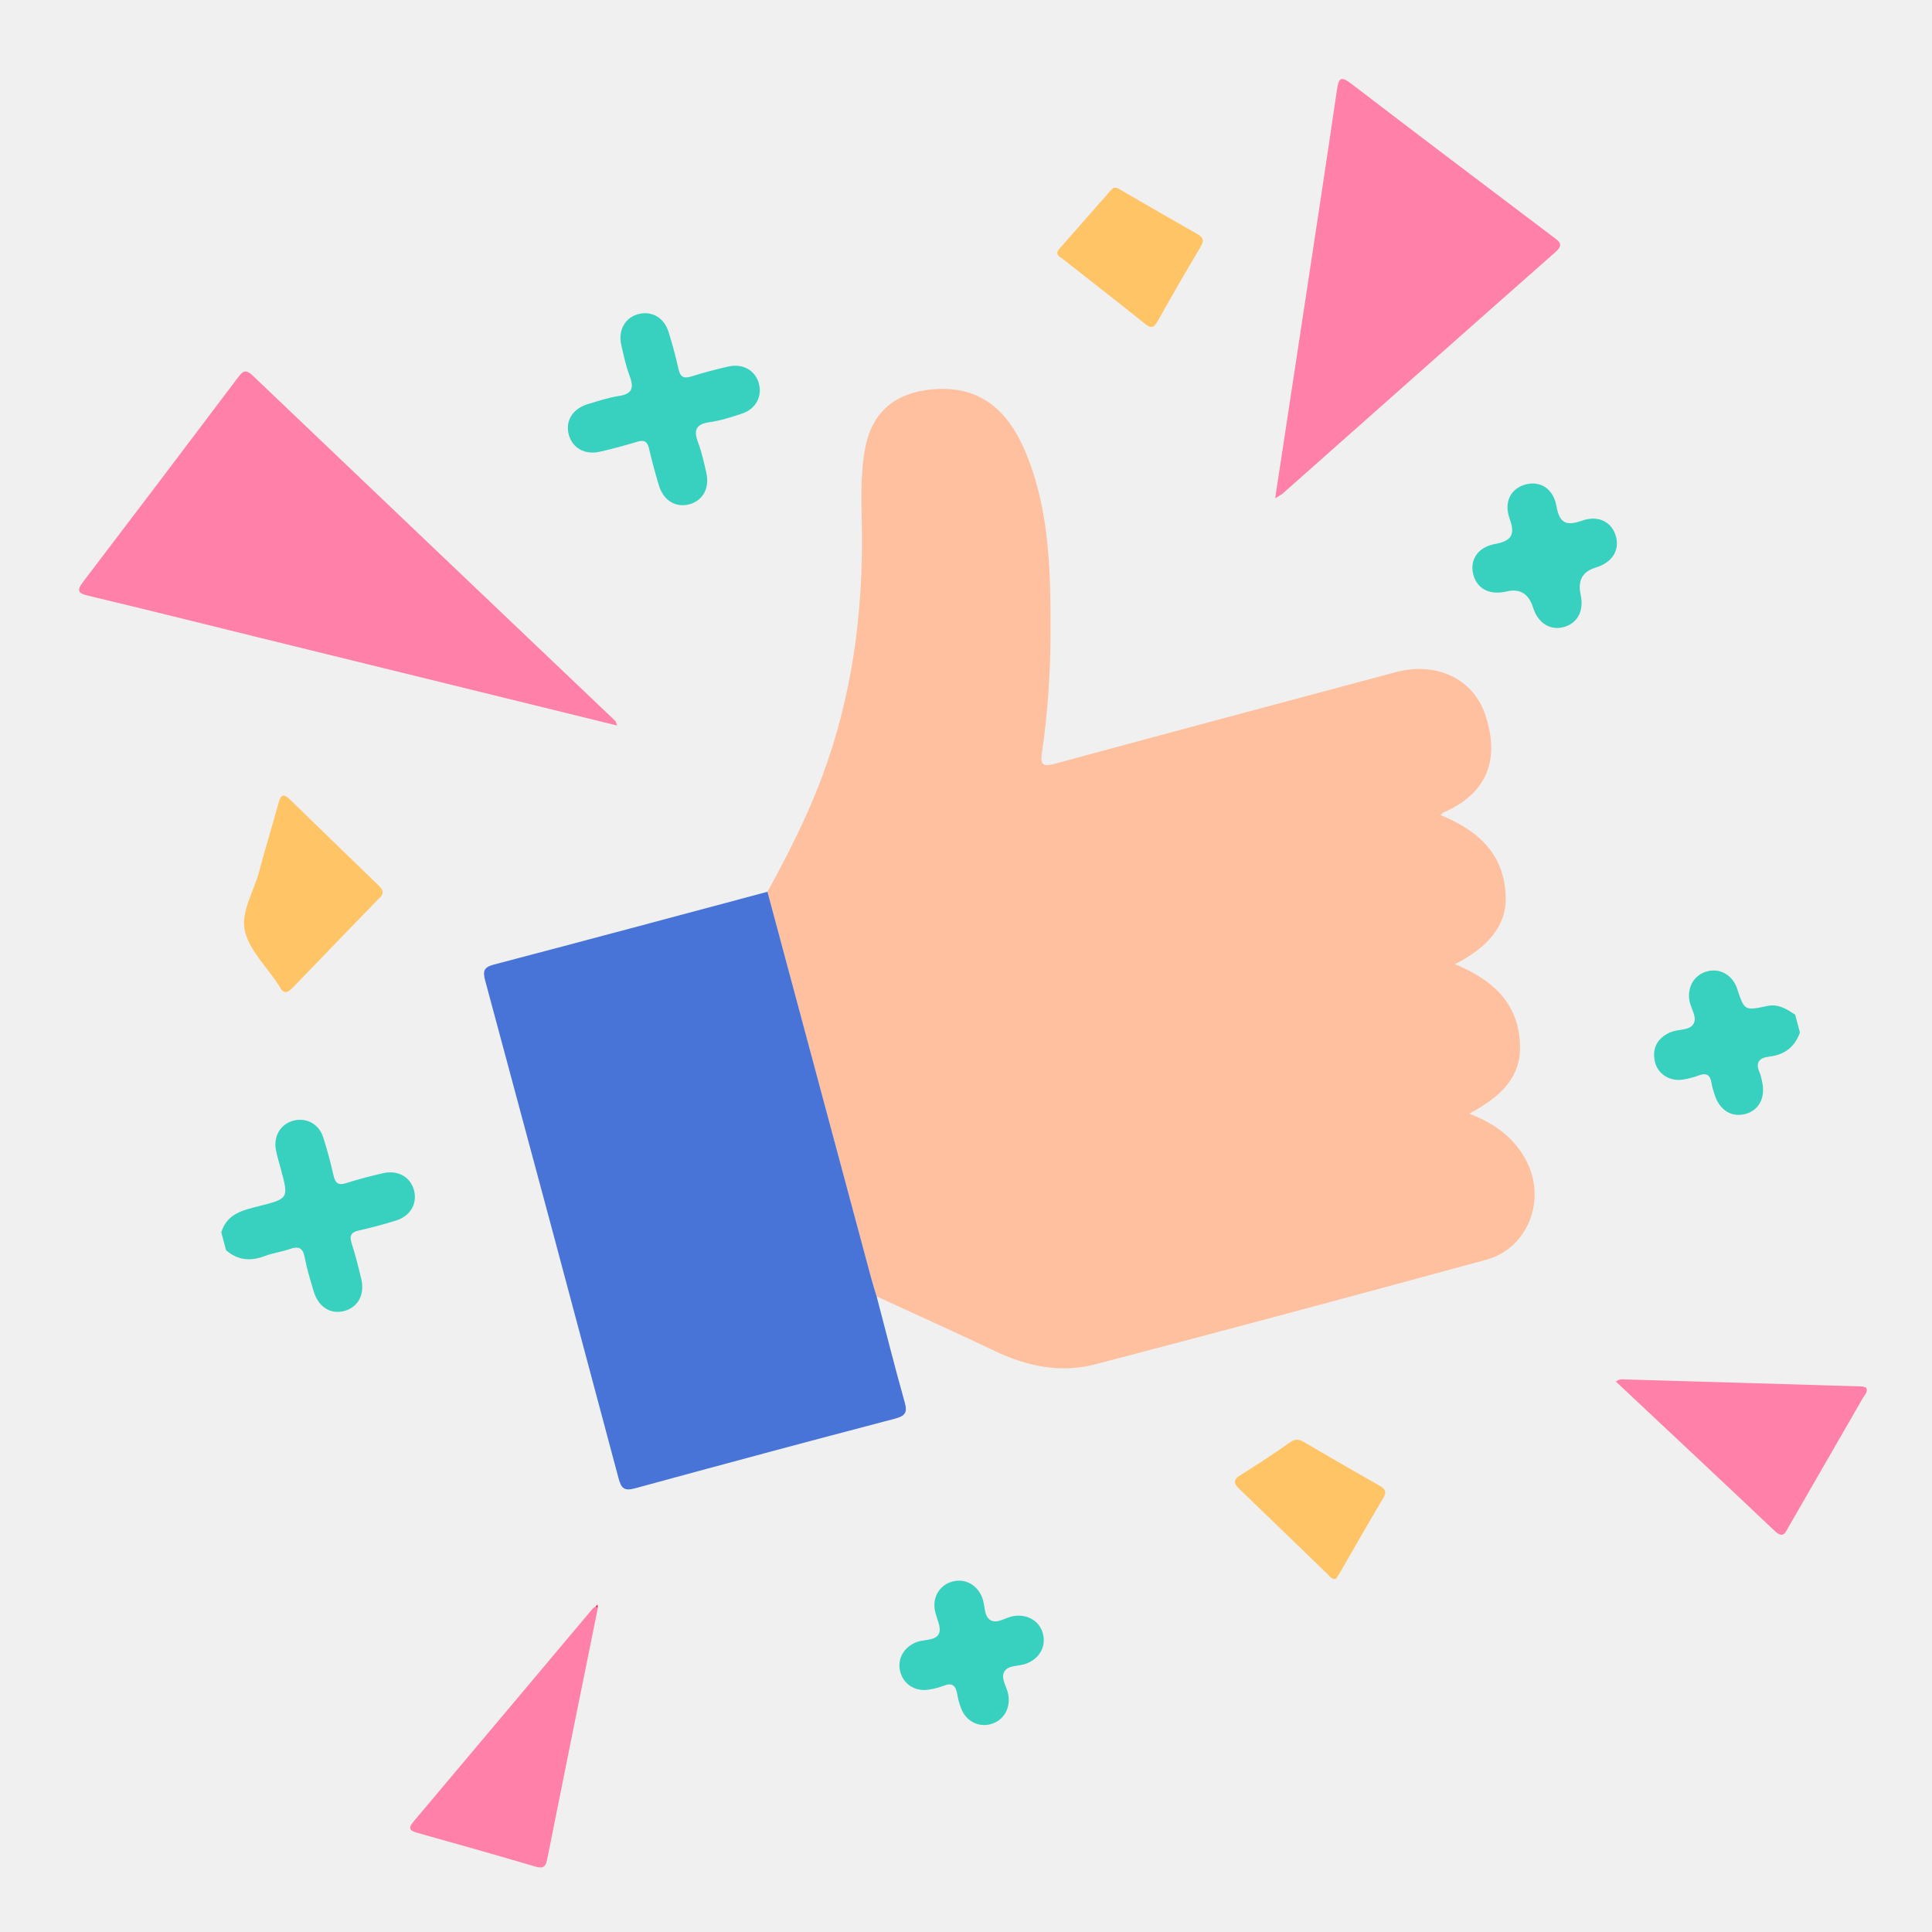
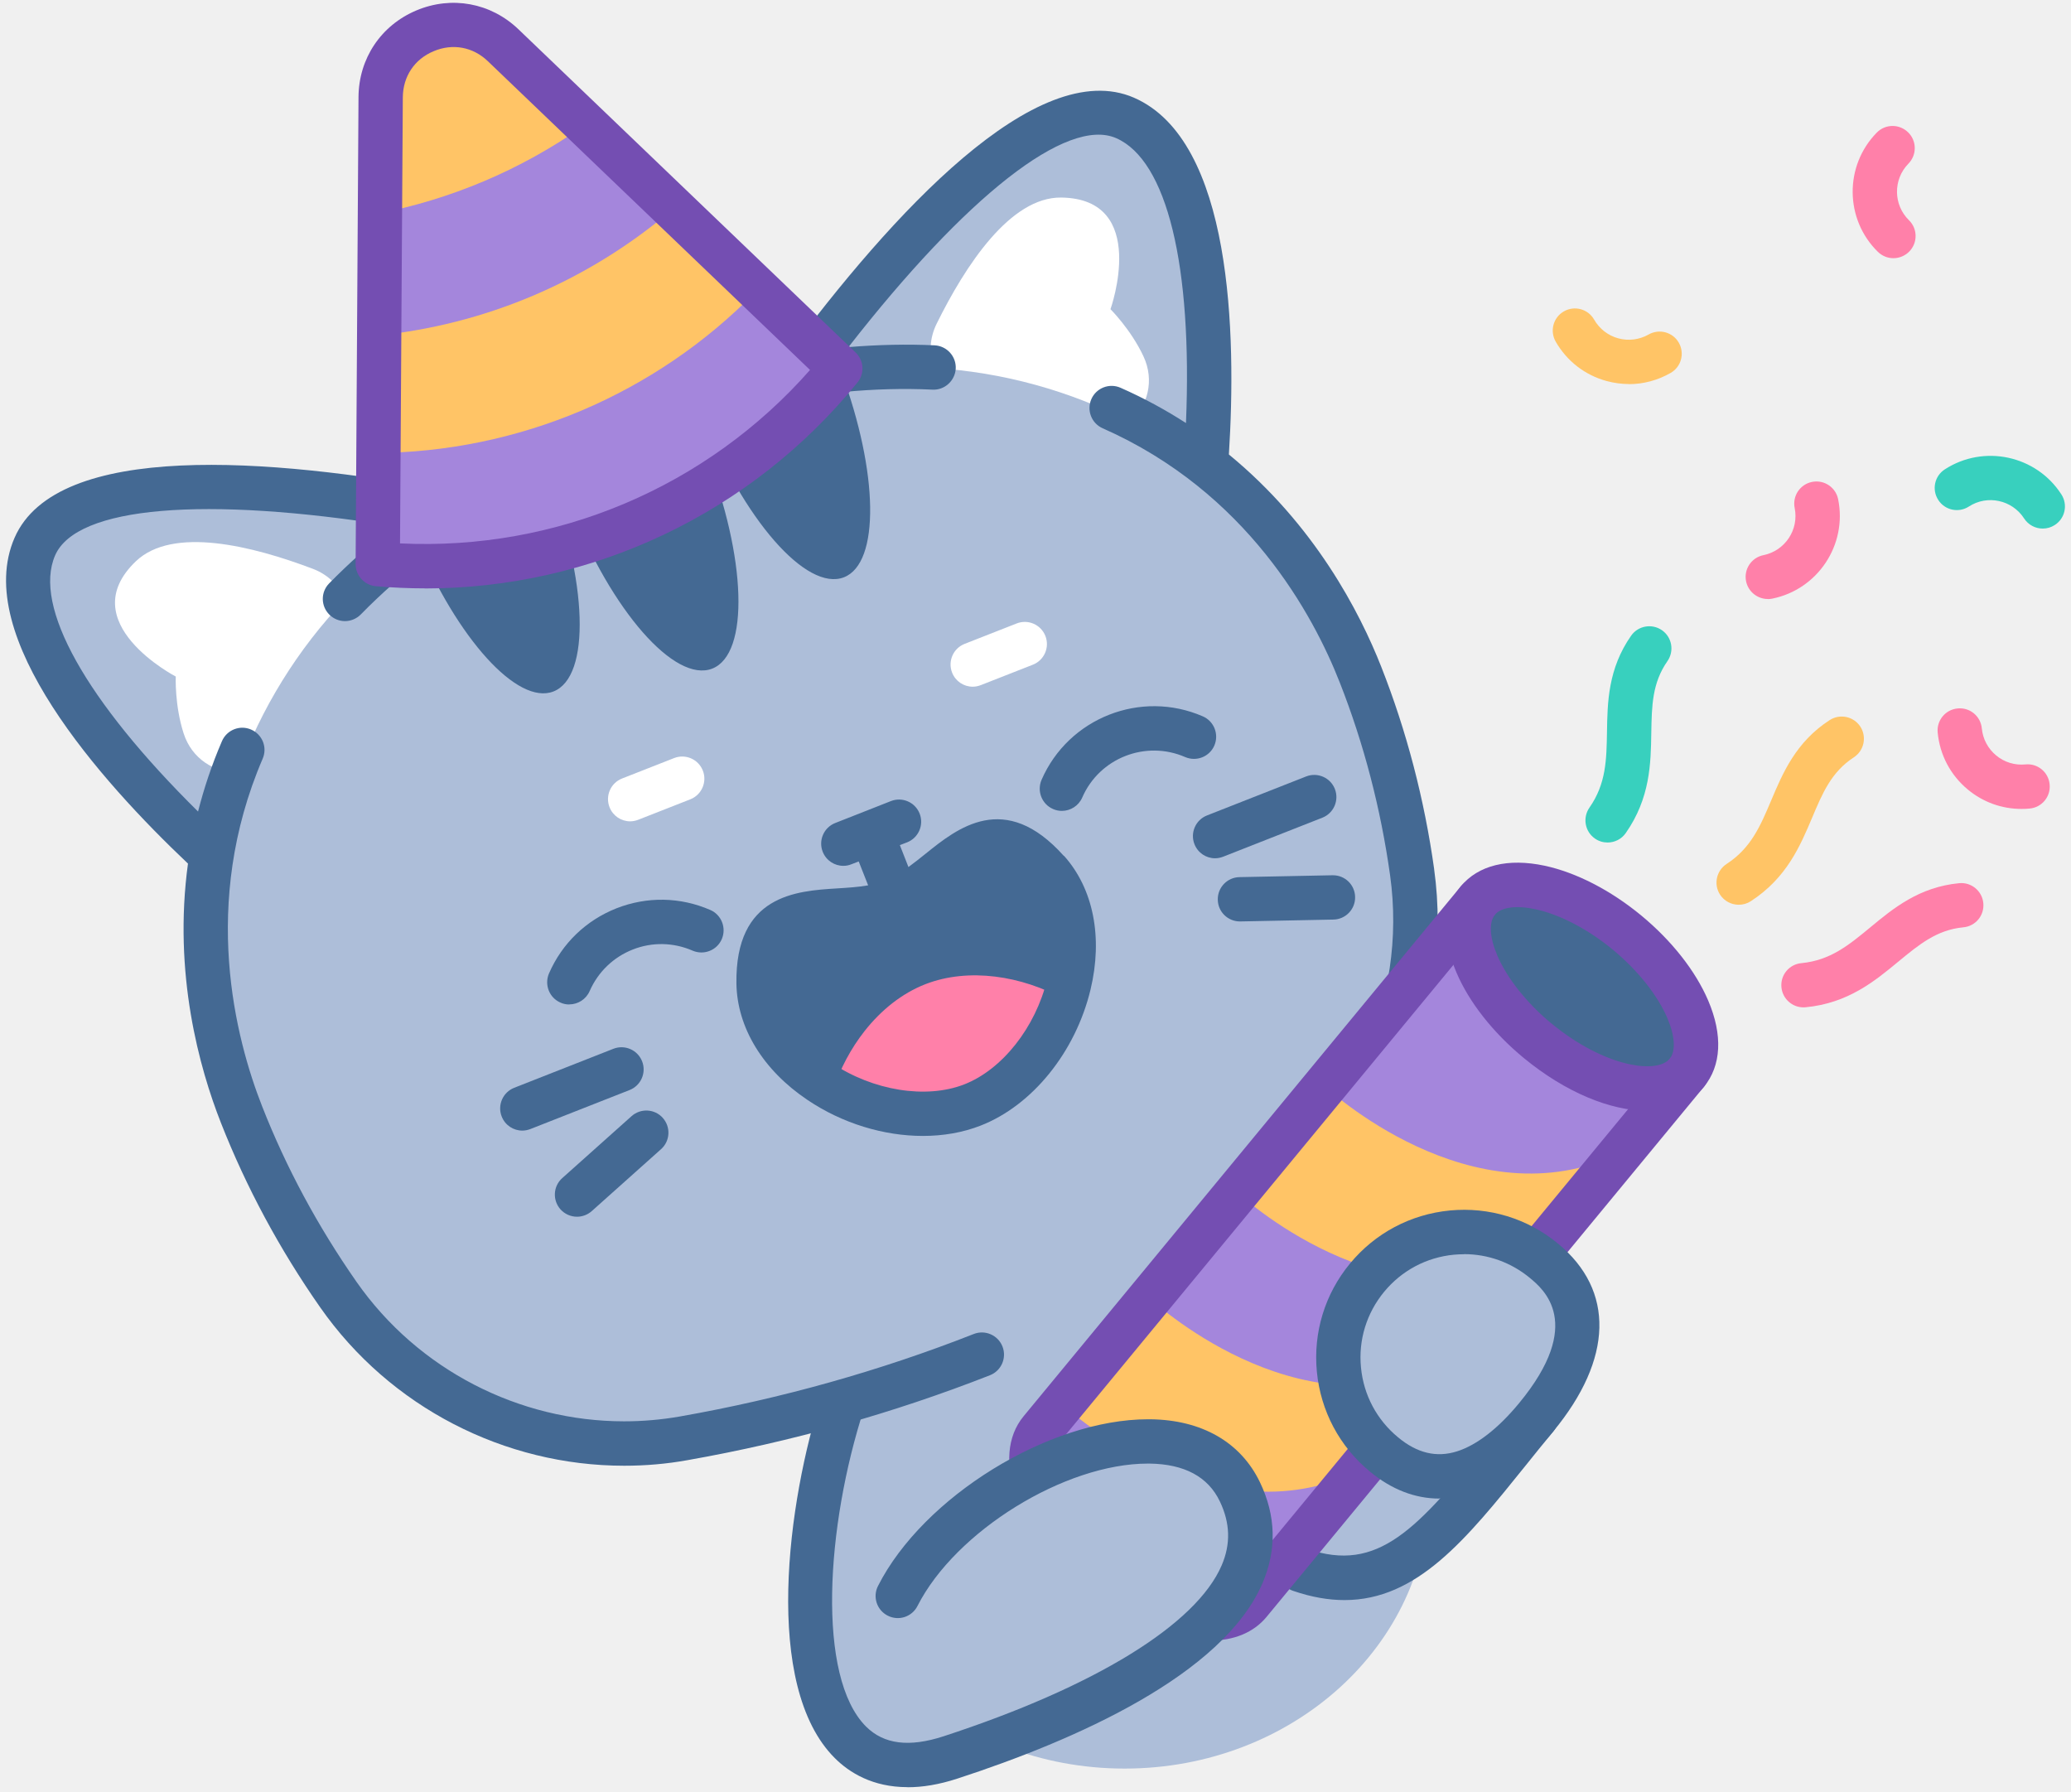
- <svg xmlns="http://www.w3.org/2000/svg" width="196" height="196" viewBox="0 0 196 196" fill="none">
-   <g clip-path="url(#clip0_664_9010)">
-     <path d="M22.453 125.016C23.03 123.115 24.655 122.77 26.287 122.358C29.292 121.596 29.285 121.568 28.501 118.629C28.327 117.977 28.119 117.33 27.993 116.669C27.721 115.232 28.494 113.998 29.823 113.677C31.09 113.367 32.34 114.024 32.776 115.344C33.197 116.625 33.536 117.94 33.837 119.257C34.016 120.037 34.328 120.282 35.126 120.025C36.361 119.629 37.623 119.299 38.889 119.016C40.409 118.669 41.696 119.446 42.019 120.83C42.33 122.149 41.61 123.377 40.181 123.821C38.942 124.204 37.684 124.55 36.417 124.829C35.607 125.007 35.43 125.361 35.676 126.136C36.051 127.325 36.363 128.536 36.649 129.749C37.02 131.311 36.35 132.577 34.995 132.979C33.58 133.397 32.301 132.618 31.823 131.008C31.481 129.861 31.13 128.713 30.907 127.543C30.718 126.546 30.259 126.41 29.391 126.716C28.559 127.008 27.662 127.119 26.839 127.43C25.402 127.975 24.114 127.854 22.937 126.841L22.452 125.03L22.453 125.016Z" fill="#38D0BE" />
-     <path d="M182.604 104.742C182.09 106.204 181.046 107.01 179.519 107.186C178.461 107.31 178.049 107.787 178.52 108.834C178.647 109.115 178.697 109.43 178.765 109.735C179.136 111.374 178.43 112.685 176.996 113.03C175.622 113.36 174.428 112.592 173.949 111.06C173.825 110.662 173.691 110.262 173.626 109.857C173.504 109.048 173.117 108.811 172.341 109.101C171.808 109.3 171.247 109.446 170.682 109.528C169.34 109.72 168.123 108.911 167.872 107.637C167.605 106.285 168.17 105.318 169.408 104.741C169.454 104.72 169.509 104.714 169.555 104.693C170.313 104.382 171.419 104.564 171.812 103.859C172.2 103.165 171.514 102.296 171.387 101.484C171.174 100.109 171.872 98.93 173.123 98.56C174.43 98.176 175.701 98.862 176.21 100.231C176.227 100.278 176.237 100.331 176.254 100.379C176.977 102.514 176.983 102.551 179.271 102.059C180.429 101.809 181.249 102.375 182.115 102.932L182.6 104.743L182.604 104.742Z" fill="#38D0BE" />
-     <path d="M77.858 90.47C79.942 86.689 81.886 82.852 83.4 78.796C86.428 70.699 87.551 62.315 87.438 53.713C87.4 50.967 87.252 48.207 87.768 45.481C88.463 41.796 90.776 39.869 94.514 39.506C99.425 39.031 102.346 41.626 104.168 46.172C106.524 52.033 106.589 58.218 106.574 64.391C106.563 68.393 106.283 72.385 105.706 76.348C105.517 77.641 105.82 77.806 107.039 77.475C118.543 74.349 130.057 71.281 141.572 68.196C145.722 67.084 149.468 68.862 150.681 72.519C152.23 77.177 150.773 80.561 146.414 82.436C146.337 82.47 146.279 82.559 146.143 82.694C149.999 84.254 152.714 86.71 152.754 91.172C152.78 93.861 151.02 96.084 147.594 97.817C151.397 99.374 154.124 101.757 154.208 106.161C154.262 108.989 152.64 111.11 149.044 112.971C151.58 113.965 153.635 115.373 154.891 117.853C156.879 121.781 155 126.65 150.768 127.805C137.561 131.4 124.34 134.96 111.095 138.414C107.615 139.321 104.206 138.625 100.952 137.073C96.966 135.173 92.941 133.366 88.929 131.516C88.738 130.868 88.531 130.225 88.354 129.578C84.853 116.544 81.352 103.51 77.854 90.471L77.858 90.47Z" fill="#FEC09E" />
-     <path d="M77.858 90.47C81.359 103.504 84.856 116.539 88.358 129.577C88.532 130.229 88.738 130.868 88.933 131.515C89.873 135.085 90.769 138.671 91.772 142.224C92.07 143.27 91.867 143.639 90.799 143.921C81.994 146.233 73.2 148.59 64.418 150.99C63.316 151.29 63.022 150.98 62.751 149.97C58.268 133.127 53.757 116.292 49.219 99.468C48.966 98.522 49.075 98.126 50.102 97.855C59.36 95.427 68.607 92.94 77.854 90.471L77.858 90.47Z" fill="#4874D7" />
-     <path d="M62.611 73.604C50.36 70.593 38.304 67.634 26.252 64.673C20.502 63.259 14.758 61.817 9 60.448C7.926 60.192 7.728 59.952 8.446 59.009C13.681 52.145 18.889 45.259 24.087 38.37C24.539 37.77 24.838 37.341 25.613 38.078C37.867 49.776 50.143 61.446 62.414 73.131C62.477 73.187 62.485 73.297 62.611 73.604Z" fill="#FF80A9" />
-     <path d="M129.365 50.554C130.327 44.244 131.236 38.298 132.136 32.35C133.312 24.602 134.494 16.858 135.635 9.107C135.799 7.997 135.976 7.643 137.05 8.464C143.856 13.676 150.698 18.848 157.544 24.015C158.188 24.502 158.688 24.791 157.781 25.591C148.551 33.727 139.353 41.899 130.146 50.056C130.007 50.179 129.83 50.261 129.365 50.554Z" fill="#FF80A9" />
-     <path d="M163.913 140.192C164.246 139.839 164.687 139.941 165.086 139.951C173.023 140.175 180.955 140.413 188.892 140.655C189.04 140.658 189.186 140.736 189.326 140.776C189.528 141.209 189.193 141.471 189.028 141.757C186.516 146.131 183.989 150.497 181.472 154.868C181.135 155.459 180.922 156.146 180.049 155.318C174.696 150.248 169.309 145.212 163.937 140.168L163.914 140.196L163.913 140.192Z" fill="#FF80A9" />
-     <path d="M60.652 163.128C58.931 171.63 57.201 180.13 55.508 188.637C55.338 189.502 55.002 189.566 54.243 189.343C50.305 188.185 46.355 187.061 42.401 185.959C41.604 185.737 41.329 185.53 41.978 184.765C48.049 177.574 54.097 170.363 60.152 163.163C60.215 163.09 60.325 163.052 60.414 162.998C60.492 163.046 60.568 163.09 60.652 163.128Z" fill="#FF80A9" />
-     <path d="M76.977 38.869C77.361 40.177 76.687 41.492 75.3 41.95C74.215 42.31 73.109 42.675 71.986 42.829C70.521 43.032 70.371 43.71 70.834 44.937C71.2 45.904 71.42 46.932 71.653 47.948C72.011 49.508 71.323 50.771 69.955 51.155C68.585 51.535 67.313 50.793 66.855 49.277C66.478 48.032 66.136 46.773 65.845 45.51C65.676 44.783 65.355 44.597 64.641 44.815C63.397 45.195 62.137 45.533 60.874 45.824C59.33 46.181 58.057 45.453 57.697 44.078C57.34 42.699 58.089 41.467 59.617 41.006C60.662 40.687 61.711 40.337 62.785 40.174C64.145 39.969 64.326 39.343 63.885 38.163C63.504 37.143 63.268 36.068 63.029 35.001C62.683 33.468 63.436 32.188 64.817 31.852C66.145 31.527 67.376 32.241 67.823 33.669C68.212 34.911 68.549 36.171 68.832 37.437C69.01 38.23 69.34 38.444 70.131 38.193C71.371 37.8 72.632 37.467 73.898 37.184C75.358 36.853 76.596 37.561 76.981 38.868L76.977 38.869Z" fill="#38D0BE" />
-     <path d="M38.744 90.205C38.973 90.756 38.577 91.014 38.302 91.294C35.453 94.249 32.583 97.188 29.745 100.153C29.199 100.722 28.771 100.927 28.351 100.069C28.305 99.978 28.236 99.897 28.178 99.809C27.011 98.03 25.288 96.382 24.84 94.436C24.401 92.539 25.743 90.466 26.277 88.465C26.904 86.105 27.624 83.768 28.273 81.412C28.491 80.629 28.77 80.48 29.395 81.089C32.369 83.994 35.364 86.879 38.349 89.776C38.495 89.922 38.633 90.08 38.748 90.204L38.744 90.205Z" fill="#FFC466" />
-     <path d="M112.965 19.067C113.333 18.973 113.58 19.205 113.84 19.355C116.364 20.805 118.872 22.277 121.408 23.707C122.027 24.055 122.213 24.345 121.809 25.027C120.318 27.528 118.867 30.048 117.442 32.586C117.069 33.255 116.782 33.345 116.162 32.847C113.405 30.64 110.612 28.476 107.839 26.29C107.505 26.026 106.95 25.821 107.488 25.22C109.215 23.277 110.916 21.32 112.632 19.368C112.731 19.255 112.861 19.16 112.961 19.069L112.965 19.067Z" fill="#FFC466" />
-     <path d="M135.539 160.175C135.092 160.26 134.926 159.933 134.717 159.731C131.722 156.845 128.74 153.943 125.738 151.063C125.157 150.503 125.056 150.142 125.839 149.652C127.558 148.583 129.252 147.465 130.907 146.301C131.448 145.923 131.832 146.036 132.317 146.315C134.837 147.784 137.352 149.25 139.893 150.683C140.493 151.022 140.735 151.298 140.318 151.997C138.823 154.498 137.389 157.035 135.93 159.557C135.799 159.777 135.653 159.989 135.538 160.171L135.539 160.175Z" fill="#FFC466" />
-     <path d="M158.719 63.593C157.306 64.019 156.031 63.235 155.53 61.639C155.089 60.23 154.196 59.684 152.852 60.001C151.169 60.401 149.888 59.773 149.482 58.355C149.062 56.884 149.858 55.524 151.641 55.193C153.305 54.88 153.759 54.289 153.155 52.63C152.528 50.904 153.291 49.548 154.763 49.15C156.24 48.754 157.579 49.551 157.903 51.354C158.212 53.087 158.892 53.388 160.496 52.82C162.206 52.215 163.575 52.996 163.951 54.478C164.31 55.9 163.505 57.095 161.855 57.589C160.538 57.985 160.039 58.904 160.359 60.345C160.708 61.921 160.071 63.183 158.719 63.593Z" fill="#38D0BE" />
-     <path d="M100.55 174.903C99.302 175.268 98.019 174.632 97.523 173.359C97.334 172.879 97.188 172.366 97.107 171.857C96.968 171.015 96.608 170.671 95.739 171.016C95.259 171.205 94.743 171.326 94.231 171.411C92.864 171.635 91.685 170.89 91.338 169.629C90.991 168.367 91.646 167.139 92.921 166.616C93.721 166.285 94.952 166.486 95.27 165.693C95.528 165.063 94.961 164.12 94.829 163.305C94.608 161.95 95.385 160.762 96.653 160.44C97.92 160.113 99.133 160.776 99.643 162.067C99.943 162.832 99.796 163.924 100.457 164.347C101.144 164.788 102.015 164.076 102.826 163.949C104.271 163.722 105.502 164.47 105.82 165.8C106.125 167.068 105.443 168.256 104.142 168.764C103.377 169.064 102.275 168.894 101.88 169.595C101.489 170.291 102.178 171.158 102.301 171.971C102.51 173.347 101.81 174.531 100.557 174.897L100.55 174.903Z" fill="#38D0BE" />
-     <path d="M60.409 162.995C60.479 162.92 60.551 162.849 60.621 162.774C60.627 162.893 60.636 163.007 60.647 163.125C60.563 163.087 60.486 163.043 60.409 162.995Z" fill="#E52A50" />
-     <path d="M163.936 140.164L163.913 140.045C163.912 140.093 163.916 140.139 163.916 140.187L163.936 140.164Z" fill="#E52A50" />
-   </g>
-   <defs>
-     <clipPath id="clip0_664_9010">
-       <rect width="160" height="160" fill="white" transform="translate(0.0205078 41.411) rotate(-15)" />
-     </clipPath>
-   </defs>
+ <svg xmlns="http://www.w3.org/2000/svg" width="222" height="192" viewBox="0 0 222 192" fill="none">
+   <path d="M131.65 131.984C132.69 131.344 133.73 130.694 134.76 130.024C146.97 122.124 153.4 107.924 151.39 93.524C150.36 86.144 148.51 79.084 145.86 72.334C142.79 64.524 137.44 56.164 129.29 49.814C130.03 39.554 130.48 16.954 120.62 12.664C110.7 8.344 93.1 30.214 85.581 40.424C80.311 41.544 73.8 43.714 66.501 46.624C59.181 49.464 52.931 52.314 48.31 55.074C35.84 52.714 8.07 48.694 3.75 58.604C-0.54 68.454 15.161 84.684 22.701 91.704C21.05 101.914 22.831 111.684 25.901 119.494C28.55 126.244 32.011 132.674 36.281 138.784C44.611 150.704 58.99 156.724 73.311 154.194C78.841 153.214 84.28 151.974 89.611 150.484C88.52 153.444 87.92 156.604 87.92 159.894C87.92 176.274 102.53 189.564 120.55 189.564C138.57 189.564 153.18 176.284 153.18 159.894C153.18 147.054 144.21 136.124 131.65 131.994V131.984Z" fill="#ADBED9" />
+   <path d="M75.65 48.584C80.04 59.764 80.35 70.094 76.35 71.664C72.34 73.234 65.53 65.464 61.14 54.284C60.54 52.754 60.01 51.244 59.57 49.764C64.2 47.694 68.92 45.844 73.72 44.214C74.4 45.594 75.05 47.064 75.65 48.584Z" fill="#446993" />
+   <path d="M58.63 51.034C63.02 62.204 63.34 72.544 59.33 74.114C55.48 75.624 49 68.444 44.61 57.914C46.84 56.284 49.24 54.814 51.77 53.504C53.94 52.394 56.13 51.324 58.34 50.314C58.44 50.554 58.53 50.784 58.63 51.024V51.034Z" fill="#446993" />
+   <path d="M90.191 39.894C94.171 50.634 94.341 60.354 90.471 61.874C86.46 63.444 79.66 55.664 75.27 44.494C75.18 44.254 75.081 44.024 75.001 43.784C77.65 42.904 80.331 42.094 83.031 41.344C85.41 40.684 87.8 40.214 90.191 39.894Z" fill="#446993" />
+   <path d="M119.03 33.134C119.03 33.134 121.21 35.294 122.56 38.164C123.81 40.804 122.99 43.524 121.19 45.224C114.69 41.884 107.5 39.884 100.1 39.444C99.58 37.944 99.63 36.264 100.4 34.704C103.49 28.444 108.29 21.114 113.75 21.174C123.26 21.294 119.04 33.134 119.04 33.134H119.03Z" fill="white" />
+   <path d="M18.84 72.514C18.84 72.514 18.71 75.584 19.68 78.594C20.57 81.374 23.02 82.804 25.49 82.834C27.97 75.954 31.88 69.604 37 64.244C36.36 62.794 35.18 61.594 33.55 60.974C27.02 58.494 18.52 56.394 14.57 60.154C7.69 66.724 18.84 72.514 18.84 72.514Z" fill="white" />
+   <path d="M153.74 93.194C152.69 85.674 150.78 78.364 148.06 71.464C145.76 65.624 140.93 56.254 131.73 48.714C132.54 35.854 132.11 15.074 121.56 10.474C111.14 5.934 95.6 22.914 84.19 38.294C79.17 39.444 72.96 41.484 65.64 44.394C58.28 47.254 52.34 49.984 47.87 52.564C29.04 49.084 6.09 47.244 1.56 57.644C-3.04 68.204 10.8 83.714 20.15 92.564C18.54 104.354 21.38 114.504 23.68 120.344C26.39 127.244 29.97 133.904 34.32 140.124C41.82 150.854 54.11 157.104 66.91 157.104C69.17 157.104 71.45 156.914 73.71 156.504C84.87 154.534 95.77 151.464 106.12 147.404C107.34 146.924 107.94 145.544 107.46 144.324C106.98 143.104 105.6 142.504 104.38 142.984C94.33 146.934 83.73 149.914 72.88 151.824C70.88 152.174 68.88 152.344 66.9 152.344C55.64 152.344 44.81 146.834 38.21 137.384C34.08 131.464 30.67 125.144 28.1 118.584C25.25 111.344 21.47 96.864 28.16 81.314C28.68 80.104 28.12 78.714 26.91 78.194C25.71 77.674 24.31 78.234 23.79 79.444C22.69 81.994 21.86 84.514 21.23 86.984C9.22 75.124 3.52 64.994 5.91 59.524C8.2 54.264 21.9 53.144 42.16 56.384C39.68 58.334 37.37 60.404 35.28 62.534C34.36 63.474 34.38 64.974 35.32 65.894C35.78 66.344 36.38 66.574 36.98 66.574C37.58 66.574 38.21 66.334 38.68 65.854C40.84 63.644 43.28 61.494 45.91 59.484C50.11 56.284 57.32 52.694 67.36 48.794C77.35 44.814 85.08 42.534 90.33 42.024C93.63 41.704 96.87 41.614 99.96 41.764C101.25 41.834 102.38 40.814 102.45 39.504C102.51 38.194 101.5 37.084 100.19 37.014C97.21 36.874 94.11 36.944 90.95 37.204C103.57 21.014 114.38 12.514 119.64 14.804C125.11 17.184 127.83 28.484 127.13 45.344C124.99 43.964 122.66 42.684 120.12 41.564C118.92 41.034 117.52 41.574 116.99 42.774C116.46 43.974 117 45.374 118.2 45.904C133.69 52.744 140.78 65.914 143.62 73.164C146.2 79.724 148.01 86.674 149.01 93.814C150.89 107.244 144.78 120.654 133.45 127.994C132.35 128.704 132.03 130.174 132.75 131.274C133.2 131.974 133.97 132.364 134.75 132.364C135.19 132.364 135.64 132.244 136.04 131.984C148.92 123.644 155.86 108.404 153.73 93.154L153.74 93.194Z" fill="#446993" />
+   <path d="M130.25 91.994C129.3 91.994 128.41 91.424 128.04 90.484C127.56 89.264 128.16 87.884 129.38 87.404L140.01 83.224C141.23 82.744 142.61 83.344 143.09 84.564C143.57 85.784 142.97 87.164 141.75 87.644L131.12 91.824C130.83 91.934 130.54 91.994 130.25 91.994Z" fill="#446993" />
+   <path d="M132.91 98.764C131.62 98.764 130.56 97.734 130.54 96.434C130.51 95.124 131.56 94.034 132.87 94.014L142.84 93.814C142.84 93.814 142.87 93.814 142.89 93.814C144.18 93.814 145.24 94.844 145.26 96.144C145.29 97.454 144.24 98.544 142.93 98.564L132.96 98.764C132.96 98.764 132.93 98.764 132.91 98.764Z" fill="#446993" />
+   <path d="M55.99 121.184C55.04 121.184 54.15 120.614 53.78 119.674C53.3 118.454 53.9 117.074 55.12 116.594L65.75 112.414C66.97 111.934 68.35 112.534 68.83 113.754C69.31 114.974 68.71 116.354 67.49 116.834L56.86 121.014C56.57 121.124 56.28 121.184 55.99 121.184Z" fill="#446993" />
+   <path d="M61.85 130.414C61.2 130.414 60.55 130.144 60.08 129.624C59.21 128.644 59.29 127.144 60.27 126.274L67.7 119.634C68.68 118.764 70.18 118.844 71.05 119.824C71.92 120.804 71.84 122.304 70.86 123.174L63.43 129.814C62.98 130.214 62.41 130.414 61.85 130.414Z" fill="#446993" />
+   <path d="M104.27 73.604C103.32 73.604 102.43 73.034 102.06 72.094C101.58 70.874 102.18 69.494 103.4 69.014L108.98 66.824C110.2 66.344 111.58 66.944 112.06 68.164C112.54 69.384 111.94 70.764 110.72 71.244L105.14 73.434C104.85 73.544 104.56 73.604 104.27 73.604Z" fill="white" />
+   <path d="M67.55 88.034C66.6 88.034 65.71 87.464 65.34 86.524C64.86 85.304 65.46 83.924 66.68 83.444L72.26 81.254C73.48 80.774 74.86 81.374 75.34 82.594C75.82 83.814 75.22 85.194 74 85.674L68.42 87.864C68.13 87.974 67.84 88.034 67.55 88.034Z" fill="white" />
+   <path d="M114.1 107.124C113.36 109.384 112.21 111.544 110.75 113.404C108.98 115.654 106.74 117.464 104.21 118.444C99.6 120.234 93.88 119.354 89.32 116.804C85.95 114.944 83.22 112.194 81.99 108.974C81.55 107.824 81.3 106.624 81.29 105.374C81.15 94.984 89.66 98.974 95.71 96.614C101.76 94.254 105.35 85.564 112.26 93.324C115.42 96.874 115.73 102.214 114.1 107.124Z" fill="#446993" />
+   <path d="M114.1 107.124C113.36 109.384 112.21 111.544 110.75 113.404C108.98 115.654 106.74 117.464 104.21 118.444C99.6 120.234 93.88 119.354 89.32 116.804C90.06 114.544 91.21 112.384 92.67 110.524C94.44 108.274 96.68 106.464 99.21 105.484C103.82 103.694 109.54 104.574 114.1 107.124Z" fill="#FF80A9" />
+   <path d="M114.04 91.744C107.71 84.654 102.6 88.784 99.21 91.514C98.61 91.994 98 92.484 97.38 92.934L96.46 90.584L97.24 90.284C98.46 89.804 99.06 88.424 98.58 87.204C98.1 85.984 96.72 85.384 95.5 85.864L89.53 88.214C88.31 88.694 87.71 90.074 88.19 91.294C88.56 92.234 89.45 92.804 90.4 92.804C90.69 92.804 90.98 92.754 91.27 92.634L92.05 92.334L93.06 94.894C91.99 95.084 90.84 95.154 89.71 95.224C85.37 95.494 78.8 95.914 78.94 105.414C79.01 110.134 81.78 114.684 86.54 117.884C90.3 120.424 94.75 121.754 98.93 121.754C101.1 121.754 103.2 121.394 105.1 120.654C110.66 118.494 115.29 112.764 116.9 106.064C118.24 100.484 117.21 95.254 114.06 91.734L114.04 91.744ZM112.25 104.964C111.01 110.114 107.44 114.644 103.35 116.234C99.26 117.824 93.56 116.904 89.17 113.944C85.72 111.614 83.71 108.484 83.67 105.344C83.6 100.364 85.34 100.254 89.99 99.964C92.06 99.834 94.4 99.684 96.58 98.834C98.76 97.984 100.58 96.514 102.19 95.214C104.19 93.594 105.5 92.544 106.83 92.544C107.91 92.544 109 93.244 110.49 94.914C112.58 97.254 113.22 100.924 112.25 104.974V104.964Z" fill="#446993" />
+   <path d="M61.03 107.664C60.71 107.664 60.39 107.604 60.08 107.464C58.88 106.944 58.33 105.544 58.85 104.334C60.25 101.114 62.82 98.644 66.09 97.354C69.36 96.074 72.92 96.134 76.14 97.534C77.34 98.054 77.89 99.454 77.37 100.664C76.85 101.864 75.45 102.414 74.24 101.894C72.19 101.004 69.91 100.954 67.83 101.774C65.75 102.594 64.11 104.174 63.21 106.224C62.82 107.114 61.95 107.654 61.03 107.654V107.664Z" fill="#446993" />
+   <path d="M113.83 86.914C113.51 86.914 113.19 86.854 112.88 86.714C111.68 86.194 111.13 84.794 111.65 83.584C114.54 76.944 122.3 73.894 128.94 76.784C130.14 77.304 130.69 78.704 130.17 79.914C129.65 81.114 128.25 81.664 127.04 81.144C122.8 79.304 117.85 81.244 116.01 85.484C115.62 86.374 114.75 86.914 113.83 86.914Z" fill="#446993" />
+   <path d="M139.38 168.264C150.09 171.914 155.46 163.074 164.67 151.914L151.99 146.724L133 162.574L139.37 168.264H139.38Z" fill="#ADBED9" />
+   <path d="M144.12 171.504C142.42 171.504 140.59 171.194 138.61 170.514C137.37 170.094 136.7 168.744 137.13 167.504C137.55 166.264 138.9 165.594 140.14 166.024C147.73 168.614 151.88 163.984 159.83 154.114C160.79 152.924 161.79 151.684 162.84 150.414C163.68 149.404 165.17 149.264 166.18 150.094C167.19 150.934 167.34 152.424 166.5 153.434C165.46 154.684 164.48 155.914 163.53 157.094C157.18 164.984 151.92 171.504 144.12 171.504Z" fill="#446993" />
+   <path d="M158.42 96.514L111.55 153.314C108.91 156.514 111.78 163.254 117.96 168.354C124.14 173.454 131.3 174.994 133.94 171.794L180.81 114.994" fill="#A486DC" />
+   <path d="M154.99 146.294C139.04 154.014 123.24 139.154 123.24 139.154L113.86 150.524C113.86 150.524 129.67 165.384 145.61 157.664L154.99 146.294Z" fill="#FFC466" />
+   <path d="M173.75 123.564C157.8 131.284 142 116.424 142 116.424L132.62 127.794C132.62 127.794 148.43 142.654 164.37 134.934L173.75 123.564Z" fill="#FFC466" />
+   <path d="M164.83 111.554C158.65 106.454 155.78 99.714 158.42 96.514C161.06 93.314 168.22 94.854 174.4 99.954C180.58 105.054 183.45 111.794 180.81 114.994C178.17 118.194 171.01 116.654 164.83 111.554Z" fill="#446993" />
+   <path d="M176.54 119.054C172.64 119.054 167.82 117.094 163.32 113.384C160.04 110.674 157.49 107.434 156.13 104.254C154.55 100.554 154.72 97.274 156.59 95.004C158.46 92.734 161.66 91.954 165.59 92.794C168.97 93.524 172.64 95.414 175.92 98.114C179.2 100.824 181.75 104.064 183.11 107.244C184.69 110.944 184.52 114.224 182.65 116.494C181.23 118.214 179.08 119.044 176.54 119.044V119.054ZM166.34 109.724C169 111.924 172.03 113.504 174.65 114.064C176.7 114.504 178.32 114.284 178.98 113.484C179.65 112.674 179.55 111.044 178.73 109.124C177.68 106.664 175.55 103.994 172.89 101.794C170.23 99.594 167.2 98.014 164.58 97.454C162.53 97.014 160.91 97.234 160.25 98.044C159.58 98.854 159.68 100.484 160.5 102.404C161.55 104.864 163.68 107.534 166.34 109.734V109.724Z" fill="#744EB2" />
+   <path d="M129.71 175.844C128.79 175.844 127.81 175.734 126.78 175.514C123.4 174.784 119.73 172.894 116.45 170.194C109.02 164.064 106.13 156.164 109.72 151.804L156.59 95.004C157.43 93.994 158.92 93.854 159.93 94.684C160.94 95.524 161.09 97.014 160.25 98.024L113.38 154.824C112.04 156.444 113.75 161.804 119.47 166.524C122.13 168.724 125.16 170.304 127.78 170.864C129.83 171.304 131.45 171.084 132.11 170.284L178.98 113.484C179.82 112.474 181.31 112.334 182.32 113.164C183.33 114.004 183.48 115.494 182.64 116.504L135.77 173.304C134.39 174.974 132.29 175.844 129.71 175.844Z" fill="#744EB2" />
+   <path d="M193.32 107.974C192.11 107.974 191.08 107.054 190.96 105.824C190.83 104.514 191.79 103.354 193.1 103.234C196.21 102.934 198.19 101.294 200.48 99.404C202.93 97.374 205.71 95.074 210.01 94.664C211.31 94.534 212.48 95.494 212.6 96.804C212.73 98.114 211.77 99.274 210.46 99.394C207.61 99.664 205.71 101.244 203.5 103.064C200.97 105.154 198.1 107.534 193.54 107.964C193.46 107.964 193.39 107.974 193.31 107.974H193.32Z" fill="#FF80A9" />
+   <path d="M186.38 96.974C185.6 96.974 184.84 96.594 184.38 95.894C183.67 94.794 183.98 93.324 185.08 92.604C187.7 90.904 188.701 88.534 189.861 85.794C191.101 82.864 192.5 79.534 196.13 77.184C197.23 76.474 198.7 76.784 199.42 77.884C200.13 78.984 199.821 80.454 198.721 81.174C196.321 82.734 195.361 85.004 194.251 87.644C192.971 90.664 191.53 94.094 187.68 96.594C187.28 96.854 186.831 96.974 186.391 96.974H186.38Z" fill="#FFC466" />
+   <path d="M172.32 90.304C171.85 90.304 171.37 90.164 170.96 89.874C169.89 89.124 169.63 87.644 170.38 86.564C172.17 84.004 172.21 81.434 172.26 78.464C172.31 75.284 172.37 71.674 174.85 68.134C175.6 67.064 177.08 66.804 178.16 67.554C179.23 68.304 179.49 69.784 178.74 70.864C177.1 73.204 177.06 75.674 177.01 78.534C176.96 81.814 176.9 85.534 174.27 89.294C173.81 89.954 173.07 90.304 172.32 90.304Z" fill="#38D0BE" />
+   <path d="M189.5 64.204C188.39 64.204 187.4 63.424 187.17 62.304C186.91 61.014 187.74 59.764 189.03 59.504C191.35 59.034 192.85 56.774 192.38 54.454C192.12 53.164 192.95 51.914 194.24 51.654C195.53 51.394 196.78 52.224 197.04 53.514C198.03 58.394 194.86 63.174 189.98 64.164C189.82 64.194 189.66 64.214 189.51 64.214L189.5 64.204Z" fill="#FF80A9" />
+   <path d="M216.68 86.704C214.59 86.704 212.58 85.984 210.95 84.634C209.09 83.094 207.94 80.934 207.71 78.524C207.58 77.214 208.54 76.054 209.85 75.934C211.16 75.804 212.32 76.764 212.44 78.074C212.55 79.214 213.1 80.244 213.98 80.974C214.86 81.704 215.98 82.044 217.12 81.934C218.43 81.804 219.59 82.764 219.71 84.074C219.84 85.384 218.88 86.544 217.57 86.664C217.28 86.694 216.98 86.704 216.69 86.704H216.68Z" fill="#FF80A9" />
+   <path d="M202.96 27.674C202.36 27.674 201.76 27.444 201.3 26.994C197.74 23.504 197.69 17.774 201.18 14.214C202.1 13.274 203.6 13.264 204.54 14.184C205.48 15.104 205.49 16.604 204.57 17.544C202.92 19.234 202.94 21.944 204.63 23.604C205.57 24.524 205.58 26.024 204.66 26.964C204.19 27.434 203.58 27.674 202.96 27.674Z" fill="#FF80A9" />
+   <path d="M174.62 41.164C173.82 41.164 173.02 41.054 172.23 40.844C169.9 40.214 167.96 38.704 166.76 36.614C166.11 35.474 166.5 34.024 167.64 33.374C168.78 32.724 170.23 33.114 170.88 34.254C171.45 35.244 172.37 35.964 173.47 36.264C174.57 36.564 175.73 36.414 176.72 35.854C177.86 35.204 179.31 35.594 179.96 36.734C180.61 37.874 180.22 39.324 179.08 39.974C177.7 40.764 176.16 41.174 174.61 41.174L174.62 41.164Z" fill="#FFC466" />
+   <path d="M218.97 56.654C218.19 56.654 217.43 56.274 216.97 55.564C215.69 53.584 213.03 53.004 211.05 54.294C209.95 55.004 208.48 54.694 207.77 53.584C207.06 52.484 207.37 51.014 208.48 50.304C212.66 47.604 218.27 48.804 220.97 52.994C221.68 54.094 221.37 55.564 220.26 56.274C219.86 56.534 219.42 56.654 218.97 56.654Z" fill="#38D0BE" />
+   <path d="M164.67 151.914C169.4 146.184 171.23 139.874 165.49 135.134C159.75 130.394 151.27 131.214 146.54 136.954C141.81 142.684 142.62 151.174 148.36 155.904C154.09 160.634 159.94 157.644 164.67 151.914Z" fill="#ADBED9" />
+   <path d="M154.29 160.624C151.69 160.624 149.17 159.654 146.85 157.734C143.59 155.044 141.57 151.244 141.16 147.024C140.76 142.814 142.02 138.694 144.71 135.434C147.4 132.174 151.2 130.154 155.42 129.744C159.63 129.344 163.75 130.604 167.01 133.294C173.1 138.314 172.91 145.654 166.51 153.414C163.65 156.884 160.65 159.134 157.61 160.084C156.5 160.434 155.39 160.604 154.29 160.604V160.624ZM156.94 134.434C156.58 134.434 156.22 134.454 155.86 134.484C152.91 134.764 150.25 136.184 148.37 138.464C146.49 140.744 145.6 143.634 145.89 146.574C146.17 149.524 147.59 152.184 149.87 154.064C151.92 155.764 153.99 156.254 156.18 155.564C158.3 154.894 160.6 153.114 162.84 150.394C169.9 141.844 165.44 138.174 163.98 136.964C161.98 135.314 159.51 134.424 156.94 134.424V134.434Z" fill="#446993" />
+   <path d="M53.94 4.854L90.08 39.494C78.06 54.284 59.48 62.144 40.49 60.474L40.8 10.414C40.84 3.604 49.01 0.144 53.93 4.854H53.94Z" fill="#FFC466" />
+   <path d="M40.11 60.634C49.6 61.474 58.99 59.924 67.52 56.314C76.04 52.714 83.68 47.044 89.7 39.654L80.98 31.294C75.61 36.784 69.25 41.074 62.32 44.014C55.38 46.944 47.86 48.524 40.19 48.554L40.12 60.634H40.11Z" fill="#A486DC" />
+   <path d="M40.27 35.984C46.09 35.414 51.78 33.964 57.11 31.704C62.44 29.444 67.43 26.384 71.9 22.594L62.47 13.554C59.16 15.874 55.61 17.844 51.9 19.414C48.19 20.984 44.31 22.164 40.33 22.924L40.25 35.984H40.27Z" fill="#A486DC" />
+   <path d="M45.56 63.064C43.81 63.064 42.05 62.984 40.29 62.834C39.06 62.724 38.12 61.694 38.12 60.454L38.43 10.394C38.46 6.274 40.83 2.724 44.62 1.124C48.41 -0.476 52.61 0.294 55.58 3.144L91.72 37.784C92.61 38.644 92.7 40.034 91.92 40.994C80.5 55.044 63.46 63.074 45.55 63.074L45.56 63.064ZM42.89 58.244C59.61 59.054 75.76 52.224 86.83 39.654L52.3 6.564C50.7 5.024 48.52 4.624 46.47 5.494C44.42 6.354 43.2 8.204 43.18 10.424L42.88 58.254L42.89 58.244Z" fill="#744EB2" />
+   <path d="M88.6 156.674C85.21 173.474 85.7 193.644 101.87 188.374C121.41 181.994 138.64 171.904 132.9 159.904C127.16 147.904 102.96 157.804 96.22 171.064C96.22 171.064 89.31 153.164 88.6 156.674Z" fill="#ADBED9" />
+   <path d="M97.27 191.554C93.55 191.554 91.05 190.004 89.48 188.434C81.73 180.694 84.41 160.924 88.1 149.524C88.5 148.274 93.02 149.744 92.62 150.984C88.54 163.564 87.51 179.754 92.84 185.064C94.75 186.964 97.46 187.304 101.14 186.104C117.37 180.804 128.24 174.124 130.96 167.774C131.94 165.484 131.87 163.244 130.76 160.924C129.5 158.284 126.96 156.924 123.23 156.874C123.17 156.874 123.1 156.874 123.04 156.874C114.15 156.874 102.43 164.104 98.35 172.134C97.76 173.304 96.33 173.774 95.16 173.174C93.99 172.584 93.52 171.154 94.12 169.984C98.98 160.414 112.45 152.124 123.06 152.124C123.14 152.124 123.22 152.124 123.3 152.124C128.83 152.184 133 154.584 135.06 158.874C136.78 162.454 136.87 166.084 135.35 169.654C131.12 179.554 115.22 186.534 102.64 190.634C100.63 191.294 98.86 191.564 97.3 191.564L97.27 191.554Z" fill="#446993" />
</svg>
